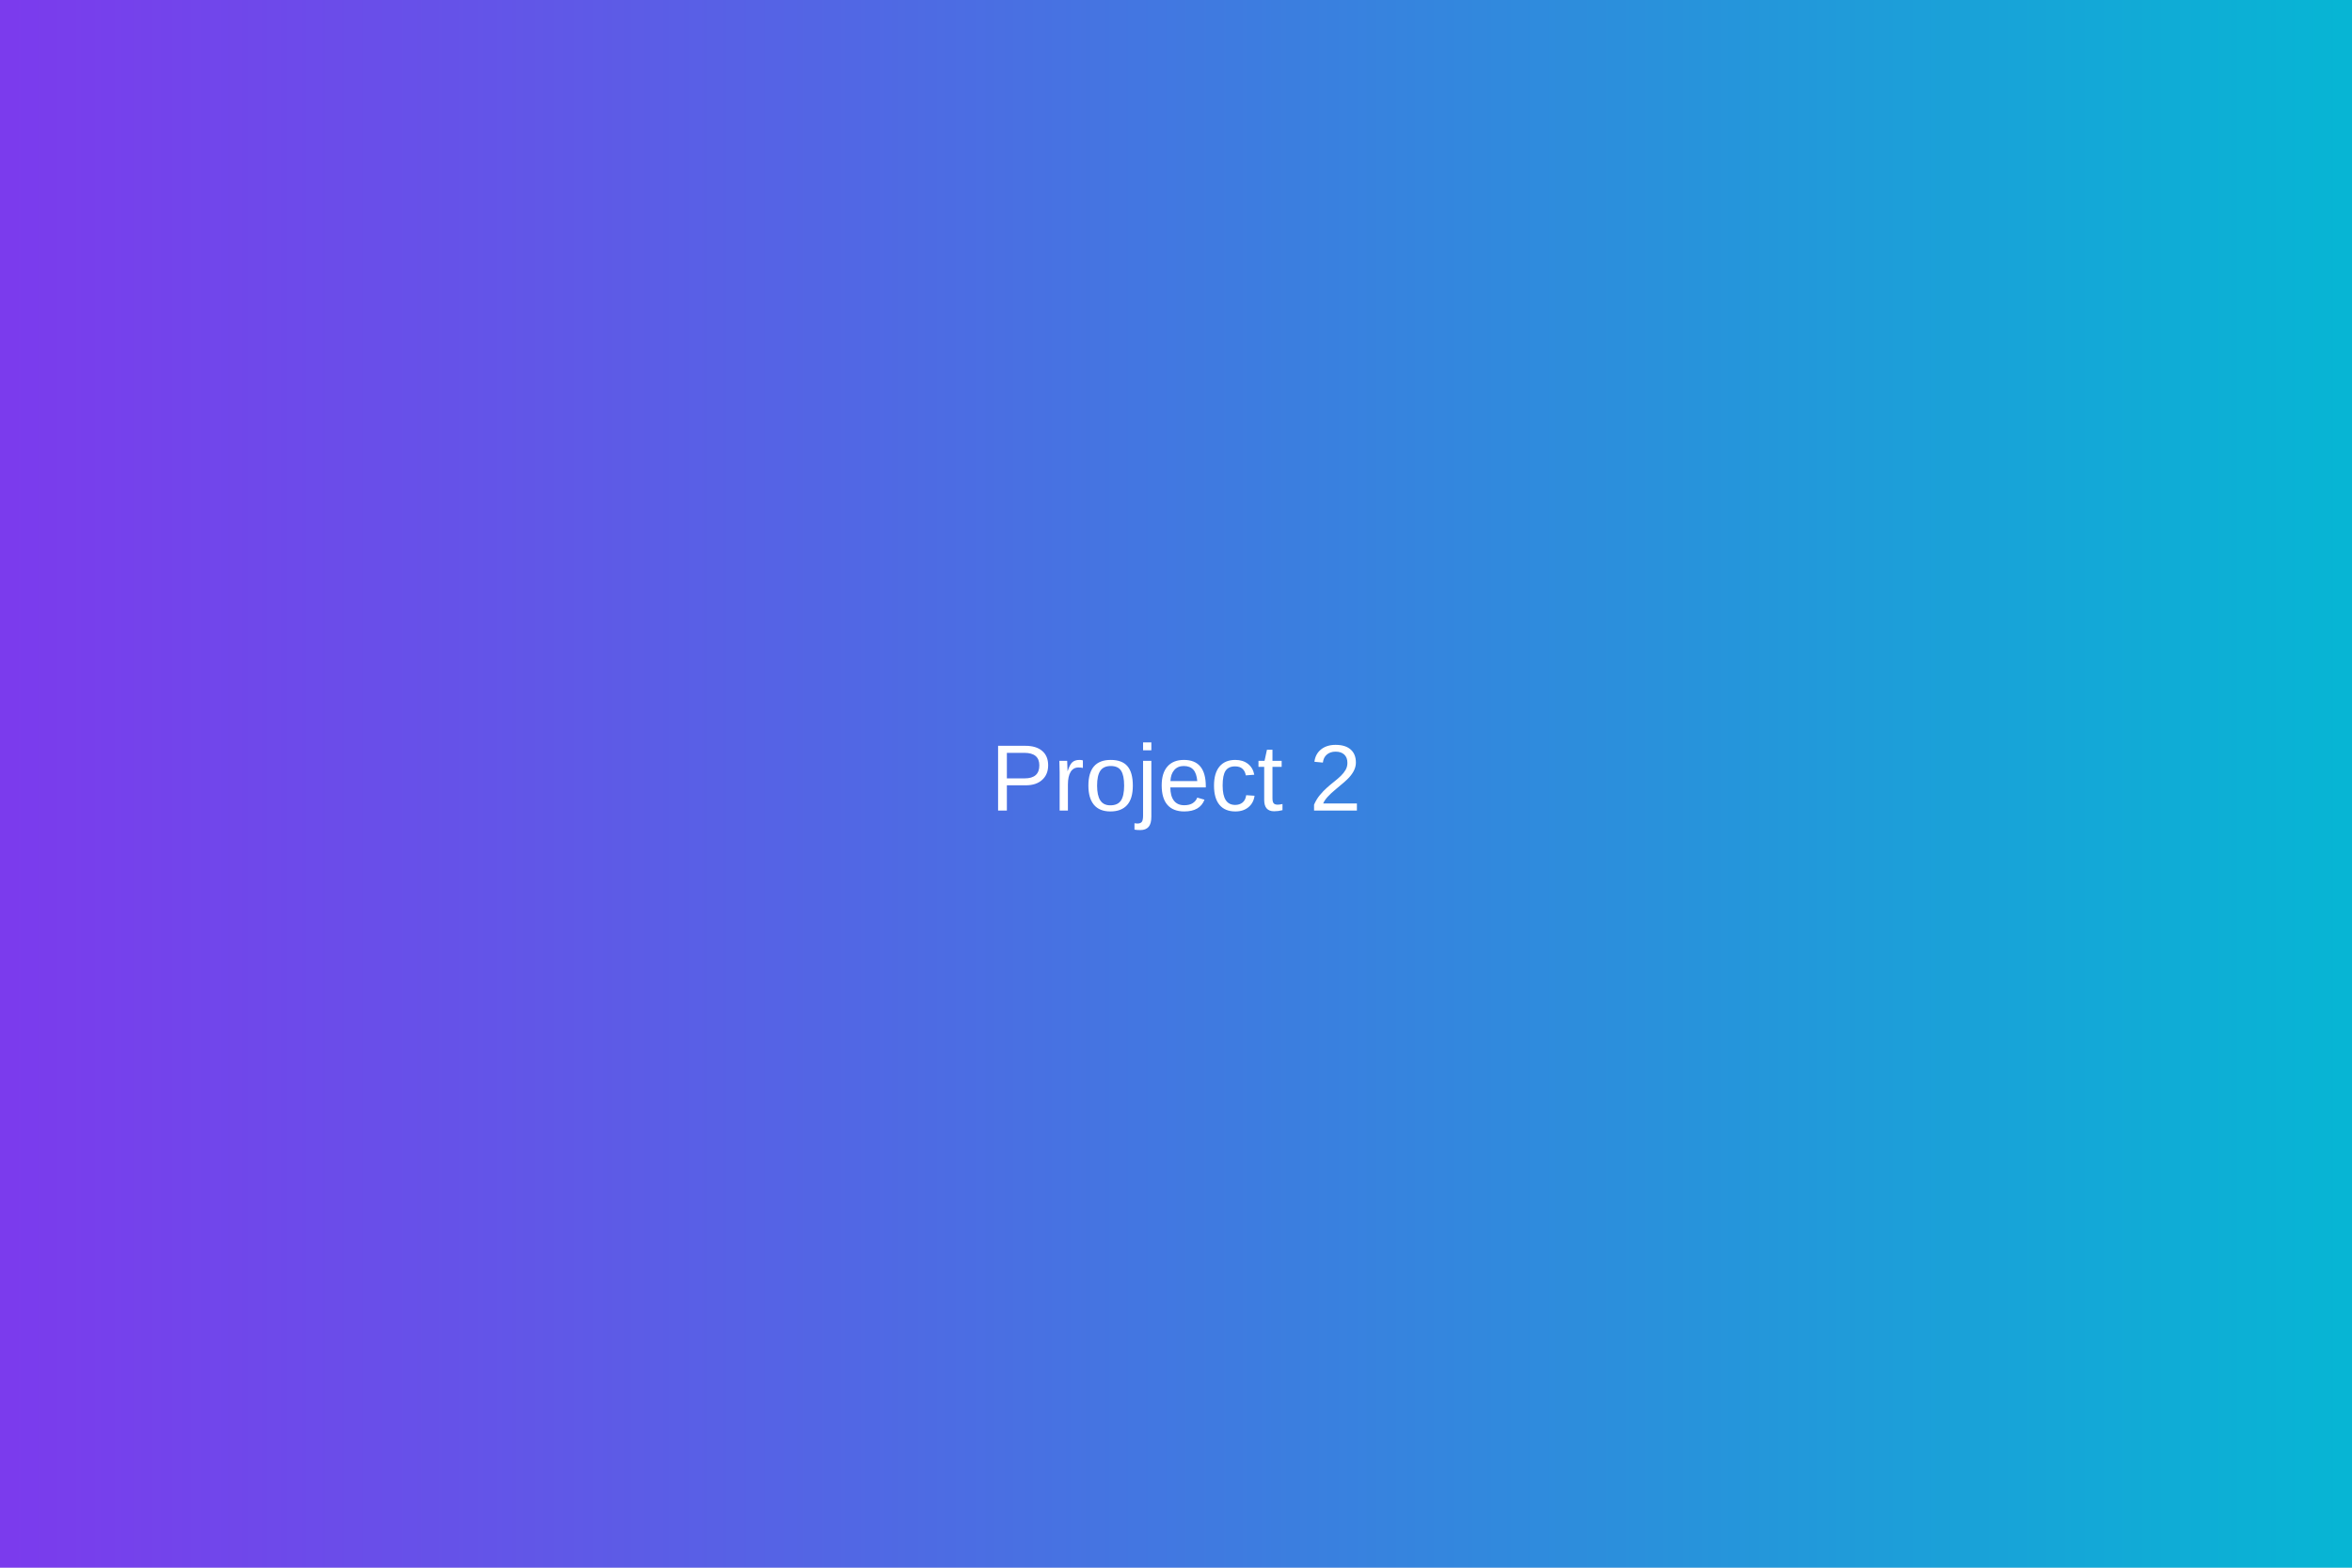
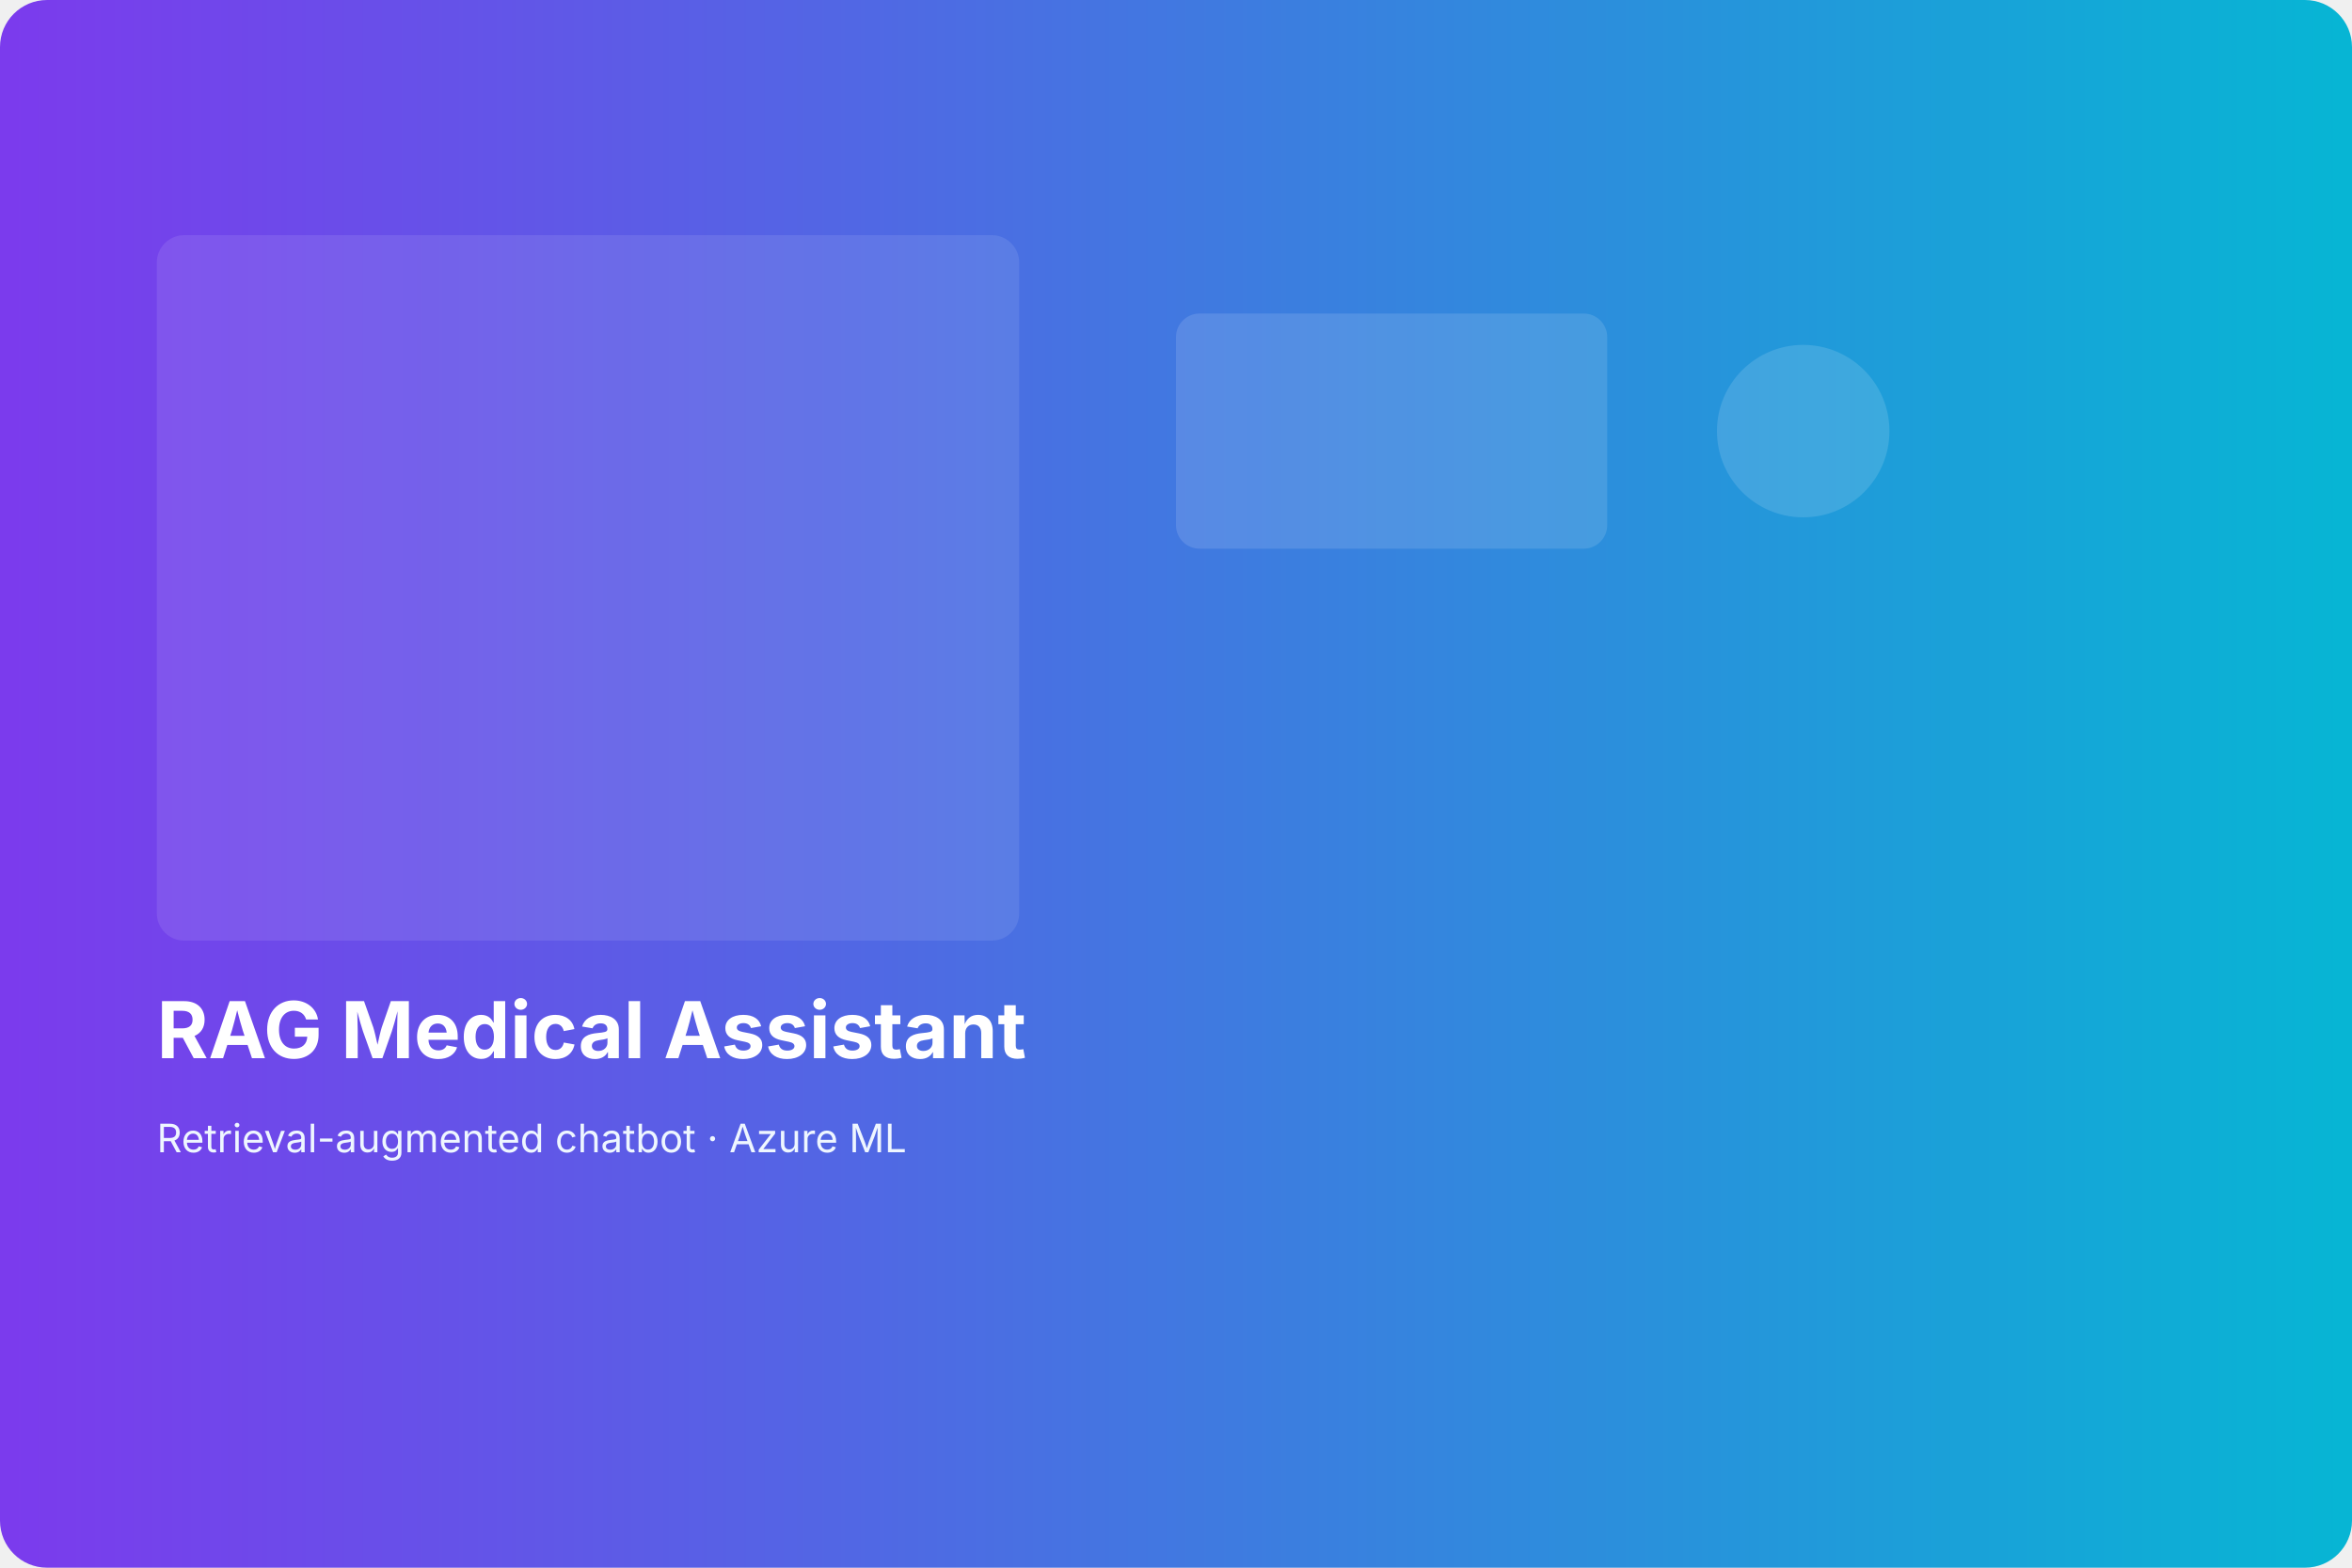
<svg xmlns="http://www.w3.org/2000/svg" width="1200" height="800" viewBox="0 0 1200 800" preserveAspectRatio="xMidYMid slice">
  <defs>
    <linearGradient id="g2" x1="0" x2="1">
      <stop offset="0%" stop-color="#7c3aed" />
      <stop offset="100%" stop-color="#06b6d4" />
    </linearGradient>
  </defs>
-   <rect width="1200" height="800" fill="url(#g2)" />
-   <text x="50%" y="50%" font-size="48" font-family="Arial, Helvetica, sans-serif" fill="#ffffff" text-anchor="middle" dominant-baseline="middle">Project 2</text>
+   <rect width="1200" height="800" fill="url(#g2)" rx="24" />
+   <g transform="translate(80,120)">
+     <rect x="0" y="0" width="440" height="360" rx="14" fill="#ffffff18" />
+     <g transform="translate(520,40)">
+       <rect x="0" y="0" width="220" height="120" rx="12" fill="#ffffff20" />
+       <circle cx="320" cy="60" r="44" fill="#ffffff22" />
+     </g>
+     <text x="0" y="420" font-size="40" font-family="Inter, Arial, sans-serif" fill="#ffffff" font-weight="700">RAG Medical Assistant</text>
+     <text x="0" y="468" font-size="20" font-family="Inter, Arial, sans-serif" fill="#eef6ff">Retrieval-augmented chatbot · Azure ML</text>
+   </g>
</svg>
